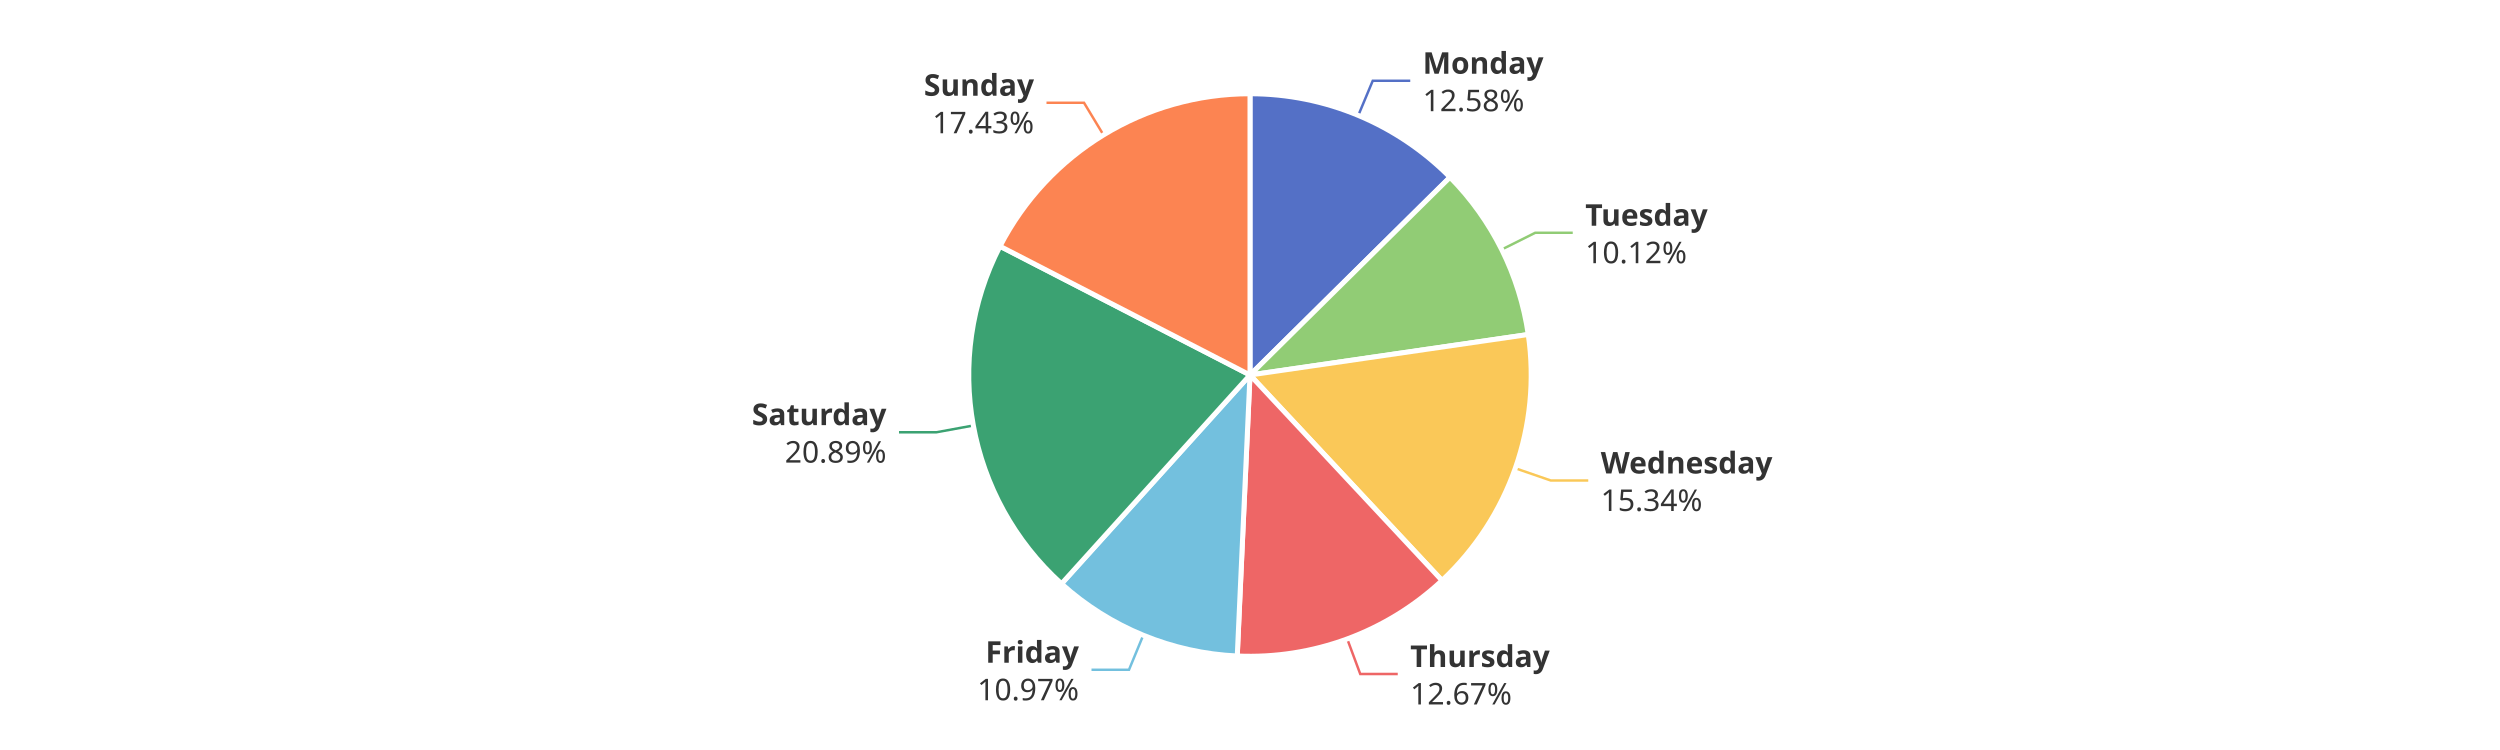
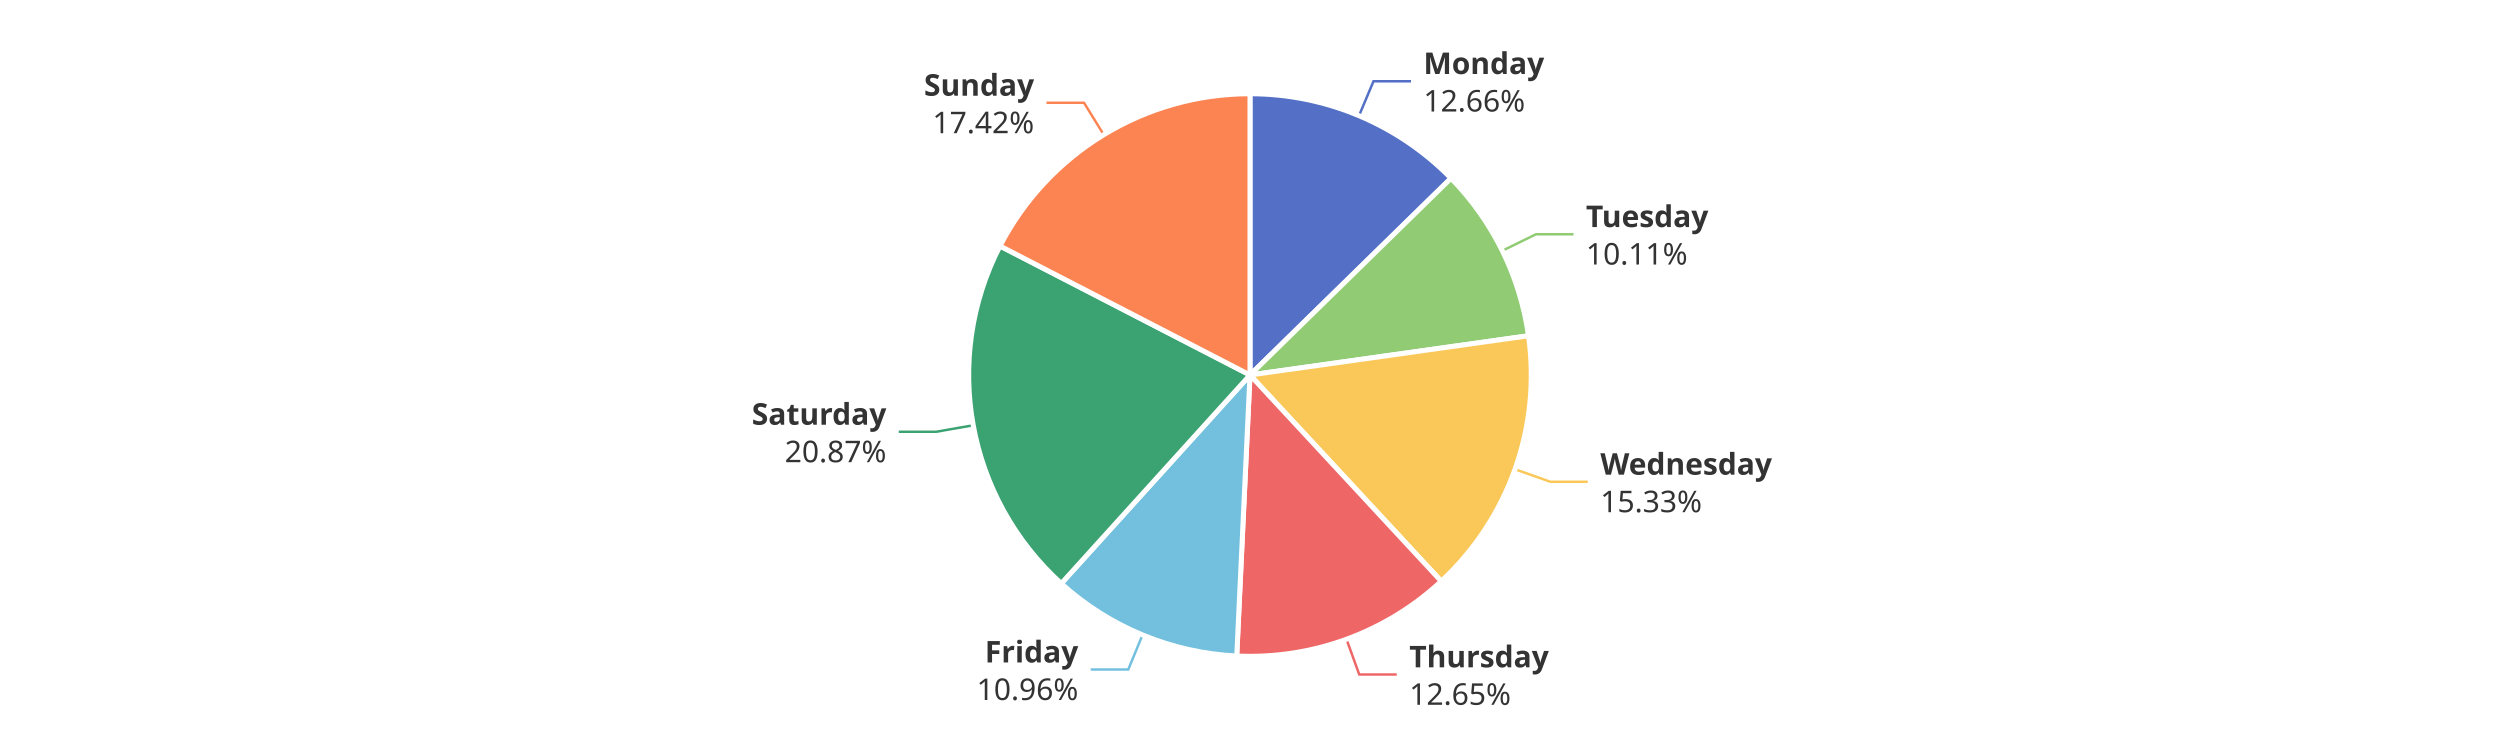
<svg xmlns="http://www.w3.org/2000/svg" width="1000" height="300" version="1.1" baseProfile="full" viewBox="0 0 1000 300">
  <rect width="1000" height="300" x="0" y="0" id="0" fill="#ffffff" />
-   <polyline points="543.3 46.2 549.1 32.3 564.1 32.3" fill="none" stroke="#5470c6" />
-   <polyline points="600.7 99.8 614.1 93.1 629.1 93.1" fill="none" stroke="#91cc75" />
-   <polyline points="606.1 187.3 620.3 192.2 635.3 192.2" fill="none" stroke="#fac858" />
-   <polyline points="538.9 255.6 544.1 269.6 559.1 269.6" fill="none" stroke="#ee6666" />
-   <polyline points="457.3 254.1 451.6 267.9 436.6 267.9" fill="none" stroke="#73c0de" />
-   <polyline points="389.3 170.2 374.6 172.9 359.6 172.9" fill="none" stroke="#3ba272" />
-   <polyline points="441.4 54 433.6 41.1 418.6 41.1" fill="none" stroke="#fc8452" />
-   <path d="M500 37.5A112.5 112.5 0 0 1 580 70.9L500 150Z" fill="#5470c6" stroke="#fff" stroke-width="2" stroke-linejoin="round" />
-   <path d="M580 70.9A112.5 112.5 0 0 1 611.3 133.8L500 150Z" fill="#91cc75" stroke="#fff" stroke-width="2" stroke-linejoin="round" />
-   <path d="M611.3 133.8A112.5 112.5 0 0 1 576.8 232.2L500 150Z" fill="#fac858" stroke="#fff" stroke-width="2" stroke-linejoin="round" />
-   <path d="M576.8 232.2A112.5 112.5 0 0 1 494.9 262.4L500 150Z" fill="#ee6666" stroke="#fff" stroke-width="2" stroke-linejoin="round" />
-   <path d="M494.9 262.4A112.5 112.5 0 0 1 424.6 233.5L500 150Z" fill="#73c0de" stroke="#fff" stroke-width="2" stroke-linejoin="round" />
-   <path d="M424.6 233.5A112.5 112.5 0 0 1 400 98.5L500 150Z" fill="#3ba272" stroke="#fff" stroke-width="2" stroke-linejoin="round" />
-   <path d="M400 98.5A112.5 112.5 0 0 1 500 37.5L500 150Z" fill="#fc8452" stroke="#fff" stroke-width="2" stroke-linejoin="round" />
-   <path d="M0 -15l42.8 0l0 30l-42.8 0Z" transform="translate(569.0927 32.3303)" fill="none" />
-   <text dominant-baseline="central" text-anchor="start" style="font-size:12px;font-family:sans-serif;font-weight:bold;" y="-7.5" transform="translate(569.0927 32.3303)" fill="#333" stroke="rgb(255,255,255)" stroke-width="2" paint-order="stroke" stroke-miterlimit="2">Monday</text>
-   <text dominant-baseline="central" text-anchor="start" style="font-size:12px;font-family:sans-serif;" y="7.5" transform="translate(569.0927 32.3303)" fill="#333" stroke="rgb(255,255,255)" stroke-width="2" paint-order="stroke" stroke-miterlimit="2">12.58%</text>
-   <path d="M0 -15l46.2 0l0 30l-46.2 0Z" transform="translate(634.1144 93.1304)" fill="none" />
-   <text dominant-baseline="central" text-anchor="start" style="font-size:12px;font-family:sans-serif;font-weight:bold;" y="-7.5" transform="translate(634.1144 93.1304)" fill="#333" stroke="rgb(255,255,255)" stroke-width="2" paint-order="stroke" stroke-miterlimit="2">Tuesday</text>
-   <text dominant-baseline="central" text-anchor="start" style="font-size:12px;font-family:sans-serif;" y="7.5" transform="translate(634.1144 93.1304)" fill="#333" stroke="rgb(255,255,255)" stroke-width="2" paint-order="stroke" stroke-miterlimit="2">10.12%</text>
-   <path d="M0 -15l63.6 0l0 30l-63.6 0Z" transform="translate(640.303 192.2307)" fill="none" />
-   <text dominant-baseline="central" text-anchor="start" style="font-size:12px;font-family:sans-serif;font-weight:bold;" y="-7.5" transform="translate(640.303 192.2307)" fill="#333" stroke="rgb(255,255,255)" stroke-width="2" paint-order="stroke" stroke-miterlimit="2">Wednesday</text>
-   <text dominant-baseline="central" text-anchor="start" style="font-size:12px;font-family:sans-serif;" y="7.5" transform="translate(640.303 192.2307)" fill="#333" stroke="rgb(255,255,255)" stroke-width="2" paint-order="stroke" stroke-miterlimit="2">15.34%</text>
-   <path d="M0 -15l50.2 0l0 30l-50.2 0Z" transform="translate(564.0966 269.6317)" fill="none" />
-   <text dominant-baseline="central" text-anchor="start" style="font-size:12px;font-family:sans-serif;font-weight:bold;" y="-7.5" transform="translate(564.0966 269.6317)" fill="#333" stroke="rgb(255,255,255)" stroke-width="2" paint-order="stroke" stroke-miterlimit="2">Thursday</text>
-   <text dominant-baseline="central" text-anchor="start" style="font-size:12px;font-family:sans-serif;" y="7.5" transform="translate(564.0966 269.6317)" fill="#333" stroke="rgb(255,255,255)" stroke-width="2" paint-order="stroke" stroke-miterlimit="2">12.67%</text>
-   <path d="M-40.9 -15l40.9 0l0 30l-40.9 0Z" transform="translate(431.5736 267.9455)" fill="none" />
-   <text dominant-baseline="central" text-anchor="end" style="font-size:12px;font-family:sans-serif;font-weight:bold;" y="-7.5" transform="translate(431.5736 267.9455)" fill="#333" stroke="rgb(255,255,255)" stroke-width="2" paint-order="stroke" stroke-miterlimit="2">Friday</text>
-   <text dominant-baseline="central" text-anchor="end" style="font-size:12px;font-family:sans-serif;" y="7.5" transform="translate(431.5736 267.9455)" fill="#333" stroke="rgb(255,255,255)" stroke-width="2" paint-order="stroke" stroke-miterlimit="2">10.97%</text>
-   <path d="M-48.2 -15l48.2 0l0 30l-48.2 0Z" transform="translate(354.5714 172.8893)" fill="none" />
-   <text dominant-baseline="central" text-anchor="end" style="font-size:12px;font-family:sans-serif;font-weight:bold;" y="-7.5" transform="translate(354.5714 172.8893)" fill="#333" stroke="rgb(255,255,255)" stroke-width="2" paint-order="stroke" stroke-miterlimit="2">Saturday</text>
-   <text dominant-baseline="central" text-anchor="end" style="font-size:12px;font-family:sans-serif;" y="7.5" transform="translate(354.5714 172.8893)" fill="#333" stroke="rgb(255,255,255)" stroke-width="2" paint-order="stroke" stroke-miterlimit="2">20.89%</text>
-   <path d="M-40.9 -15l40.9 0l0 30l-40.9 0Z" transform="translate(413.6147 41.1458)" fill="none" />
-   <text dominant-baseline="central" text-anchor="end" style="font-size:12px;font-family:sans-serif;font-weight:bold;" y="-7.5" transform="translate(413.6147 41.1458)" fill="#333" stroke="rgb(255,255,255)" stroke-width="2" paint-order="stroke" stroke-miterlimit="2">Sunday</text>
-   <text dominant-baseline="central" text-anchor="end" style="font-size:12px;font-family:sans-serif;" y="7.5" transform="translate(413.6147 41.1458)" fill="#333" stroke="rgb(255,255,255)" stroke-width="2" paint-order="stroke" stroke-miterlimit="2">17.43%</text>
+   <polyline points="543.6 46.3 549.4 32.5 564.4 32.5" fill="none" stroke="#5470c6" />
+   <polyline points="600.9 100.3 614.4 93.7 629.4 93.7" fill="none" stroke="#91cc75" />
+   <polyline points="606 187.7 620.1 192.7 635.1 192.7" fill="none" stroke="#fac858" />
+   <polyline points="538.6 255.7 543.7 269.8 558.7 269.8" fill="none" stroke="#ee6666" />
+   <polyline points="457 254 451.3 267.8 436.3 267.8" fill="none" stroke="#73c0de" />
+   <polyline points="389.3 170.1 374.5 172.7 359.5 172.7" fill="none" stroke="#3ba272" />
+   <polyline points="441.5 53.9 433.6 41.1 418.6 41.1" fill="none" stroke="#fc8452" />
+   <path d="M500 37.5A112.5 112.5 0 0 1 580.4 71.3L500 150Z" fill="#5470c6" stroke="#fff" stroke-width="2" stroke-linejoin="round" />
+   <path d="M580.4 71.3A112.5 112.5 0 0 1 611.4 134.3L500 150Z" fill="#91cc75" stroke="#fff" stroke-width="2" stroke-linejoin="round" />
+   <path d="M611.4 134.3A112.5 112.5 0 0 1 576.5 232.5L500 150Z" fill="#fac858" stroke="#fff" stroke-width="2" stroke-linejoin="round" />
+   <path d="M576.5 232.5A112.5 112.5 0 0 1 494.7 262.4L500 150Z" fill="#ee6666" stroke="#fff" stroke-width="2" stroke-linejoin="round" />
+   <path d="M494.7 262.4A112.5 112.5 0 0 1 424.5 233.4L500 150Z" fill="#73c0de" stroke="#fff" stroke-width="2" stroke-linejoin="round" />
+   <path d="M424.5 233.4A112.5 112.5 0 0 1 400 98.4L500 150Z" fill="#3ba272" stroke="#fff" stroke-width="2" stroke-linejoin="round" />
+   <path d="M400 98.4A112.5 112.5 0 0 1 500 37.5L500 150Z" fill="#fc8452" stroke="#fff" stroke-width="2" stroke-linejoin="round" />
+   <path d="M0 -15l42.8 0l0 30l-42.8 0Z" transform="translate(569.3883 32.4541)" fill="none" />
+   <text dominant-baseline="central" text-anchor="start" style="font-size:12px;font-family:sans-serif;font-weight:bold;" y="-7.5" transform="translate(569.3883 32.4541)" fill="#333" stroke="rgb(255,255,255)" stroke-width="2" paint-order="stroke" stroke-miterlimit="2">Monday</text>
+   <text dominant-baseline="central" text-anchor="start" style="font-size:12px;font-family:sans-serif;" y="7.5" transform="translate(569.3883 32.4541)" fill="#333" stroke="rgb(255,255,255)" stroke-width="2" paint-order="stroke" stroke-miterlimit="2">12.66%</text>
+   <path d="M0 -15l46.2 0l0 30l-46.2 0Z" transform="translate(634.3812 93.6688)" fill="none" />
+   <text dominant-baseline="central" text-anchor="start" style="font-size:12px;font-family:sans-serif;font-weight:bold;" y="-7.5" transform="translate(634.3812 93.6688)" fill="#333" stroke="rgb(255,255,255)" stroke-width="2" paint-order="stroke" stroke-miterlimit="2">Tuesday</text>
+   <text dominant-baseline="central" text-anchor="start" style="font-size:12px;font-family:sans-serif;" y="7.5" transform="translate(634.3812 93.6688)" fill="#333" stroke="rgb(255,255,255)" stroke-width="2" paint-order="stroke" stroke-miterlimit="2">10.11%</text>
+   <path d="M0 -15l63.6 0l0 30l-63.6 0Z" transform="translate(640.1295 192.7218)" fill="none" />
+   <text dominant-baseline="central" text-anchor="start" style="font-size:12px;font-family:sans-serif;font-weight:bold;" y="-7.5" transform="translate(640.1295 192.7218)" fill="#333" stroke="rgb(255,255,255)" stroke-width="2" paint-order="stroke" stroke-miterlimit="2">Wednesday</text>
+   <text dominant-baseline="central" text-anchor="start" style="font-size:12px;font-family:sans-serif;" y="7.5" transform="translate(640.1295 192.7218)" fill="#333" stroke="rgb(255,255,255)" stroke-width="2" paint-order="stroke" stroke-miterlimit="2">15.33%</text>
+   <path d="M0 -15l50.2 0l0 30l-50.2 0Z" transform="translate(563.7205 269.7697)" fill="none" />
+   <text dominant-baseline="central" text-anchor="start" style="font-size:12px;font-family:sans-serif;font-weight:bold;" y="-7.5" transform="translate(563.7205 269.7697)" fill="#333" stroke="rgb(255,255,255)" stroke-width="2" paint-order="stroke" stroke-miterlimit="2">Thursday</text>
+   <text dominant-baseline="central" text-anchor="start" style="font-size:12px;font-family:sans-serif;" y="7.5" transform="translate(563.7205 269.7697)" fill="#333" stroke="rgb(255,255,255)" stroke-width="2" paint-order="stroke" stroke-miterlimit="2">12.65%</text>
+   <path d="M-40.9 -15l40.9 0l0 30l-40.9 0Z" transform="translate(431.3143 267.8387)" fill="none" />
+   <text dominant-baseline="central" text-anchor="end" style="font-size:12px;font-family:sans-serif;font-weight:bold;" y="-7.5" transform="translate(431.3143 267.8387)" fill="#333" stroke="rgb(255,255,255)" stroke-width="2" paint-order="stroke" stroke-miterlimit="2">Friday</text>
+   <text dominant-baseline="central" text-anchor="end" style="font-size:12px;font-family:sans-serif;" y="7.5" transform="translate(431.3143 267.8387)" fill="#333" stroke="rgb(255,255,255)" stroke-width="2" paint-order="stroke" stroke-miterlimit="2">10.96%</text>
+   <path d="M-48.2 -15l48.2 0l0 30l-48.2 0Z" transform="translate(354.5427 172.7317)" fill="none" />
+   <text dominant-baseline="central" text-anchor="end" style="font-size:12px;font-family:sans-serif;font-weight:bold;" y="-7.5" transform="translate(354.5427 172.7317)" fill="#333" stroke="rgb(255,255,255)" stroke-width="2" paint-order="stroke" stroke-miterlimit="2">Saturday</text>
+   <text dominant-baseline="central" text-anchor="end" style="font-size:12px;font-family:sans-serif;" y="7.5" transform="translate(354.5427 172.7317)" fill="#333" stroke="rgb(255,255,255)" stroke-width="2" paint-order="stroke" stroke-miterlimit="2">20.87%</text>
+   <path d="M-40.9 -15l40.9 0l0 30l-40.9 0Z" transform="translate(413.6489 41.1249)" fill="none" />
+   <text dominant-baseline="central" text-anchor="end" style="font-size:12px;font-family:sans-serif;font-weight:bold;" y="-7.5" transform="translate(413.6489 41.1249)" fill="#333" stroke="rgb(255,255,255)" stroke-width="2" paint-order="stroke" stroke-miterlimit="2">Sunday</text>
+   <text dominant-baseline="central" text-anchor="end" style="font-size:12px;font-family:sans-serif;" y="7.5" transform="translate(413.6489 41.1249)" fill="#333" stroke="rgb(255,255,255)" stroke-width="2" paint-order="stroke" stroke-miterlimit="2">17.42%</text>
</svg>
